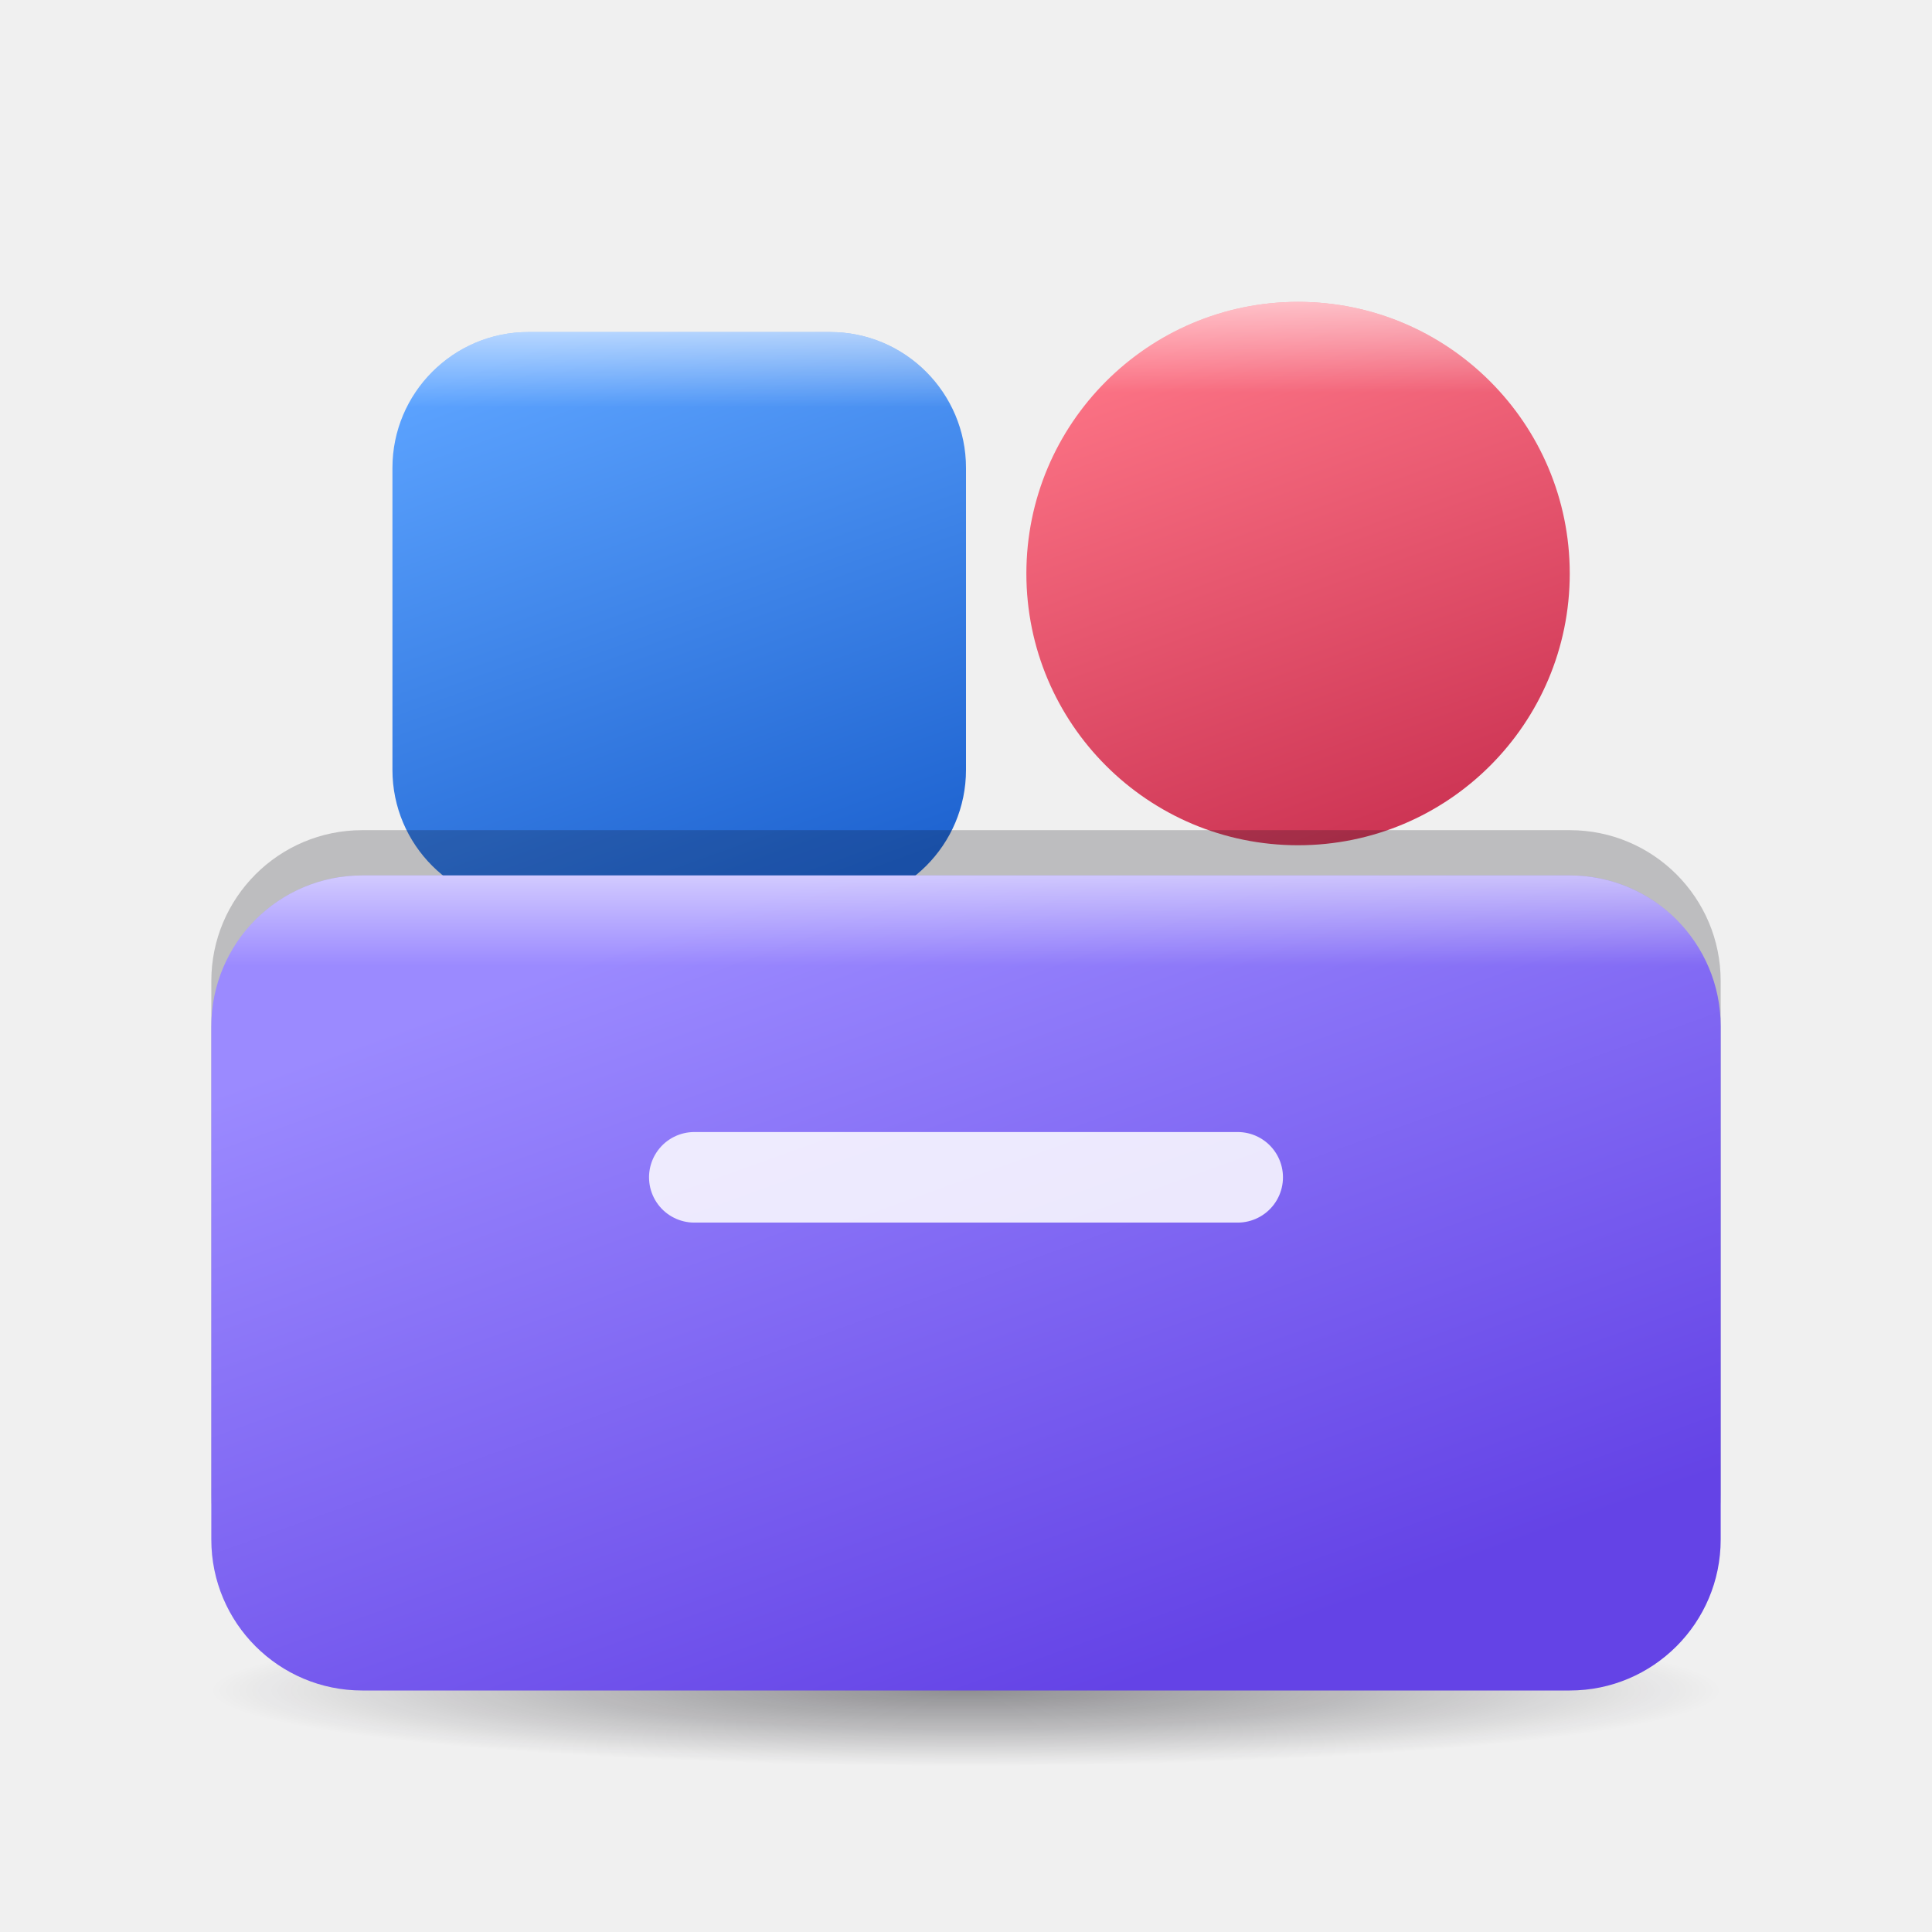
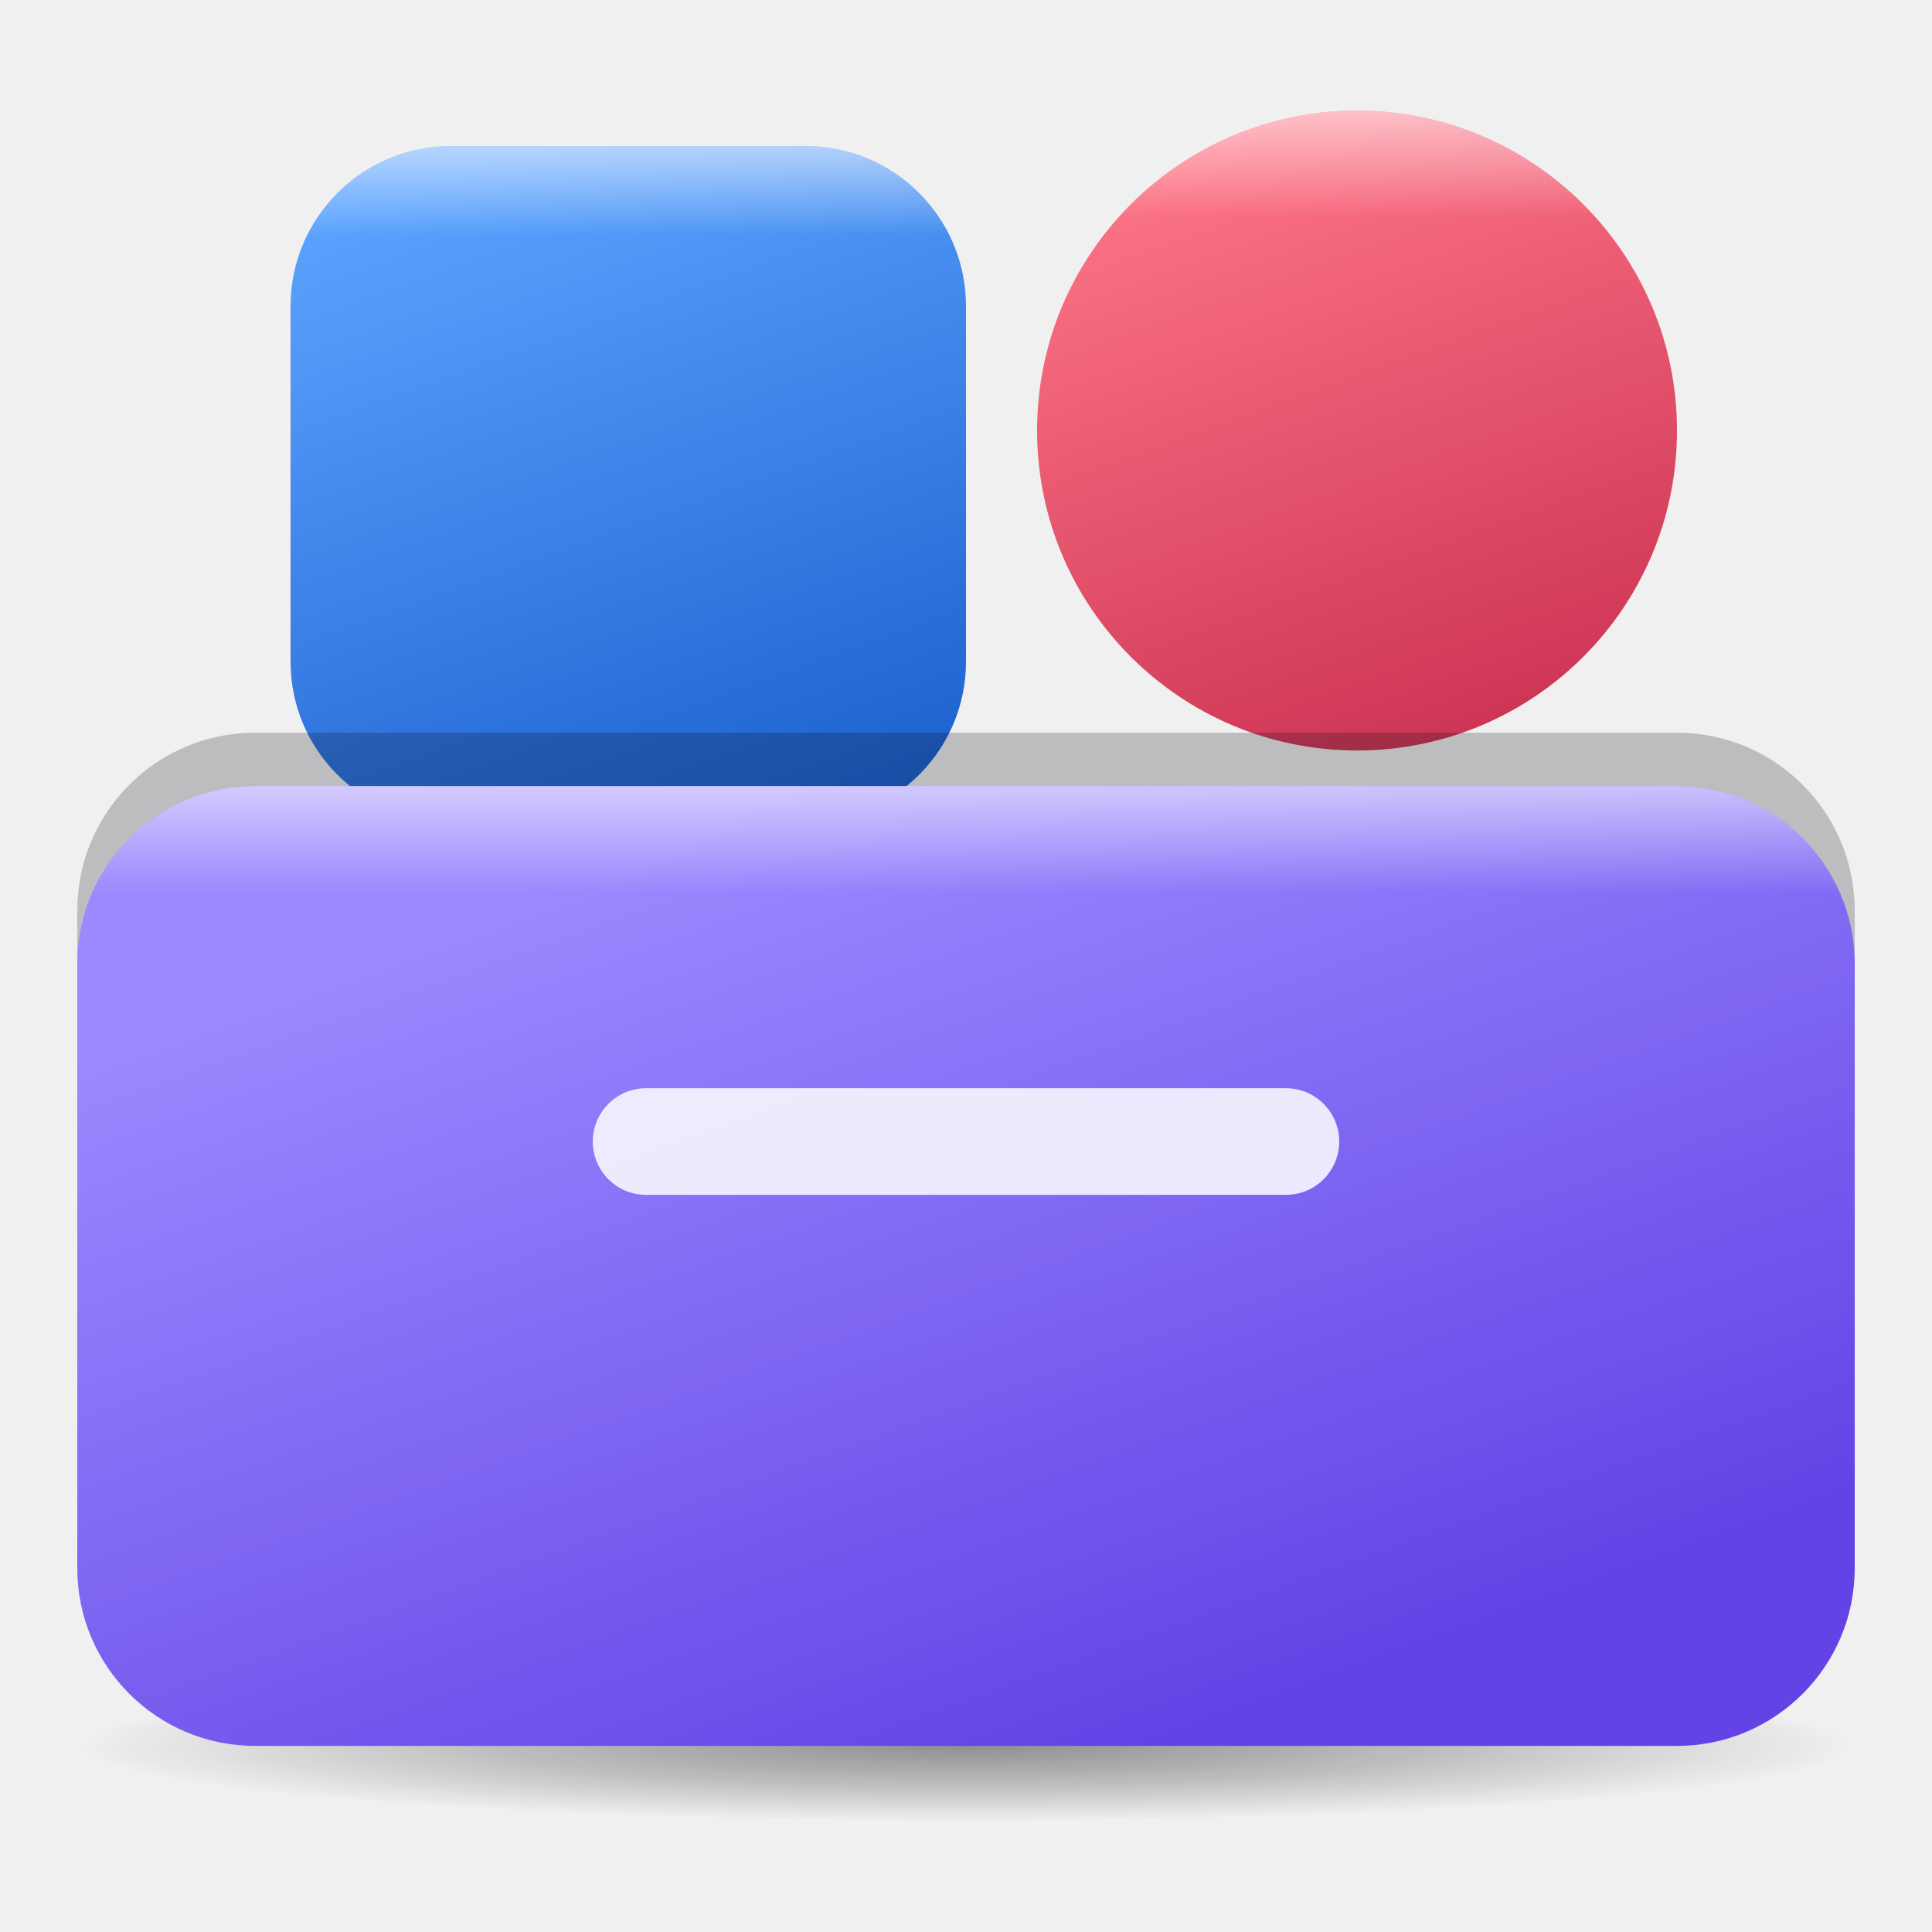
<svg xmlns="http://www.w3.org/2000/svg" width="256" height="256" viewBox="0 0 256 256">
  <defs>
-     <radialGradient id="boswas-software-center-shadow" gradientUnits="userSpaceOnUse" cx="0" cy="0" r="1" gradientTransform="translate(128 224) scale(100 10)">
+     <radialGradient id="boswas-software-center-shadow" gradientUnits="userSpaceOnUse" cx="0" cy="0" r="1" gradientTransform="translate(128 231.34) scale(117.76 10)">
      <stop offset="0" stop-color="#0B0A12" stop-opacity="0.42" />
      <stop offset="0.5" stop-color="#0B0A12" stop-opacity="0.23" />
      <stop offset="1" stop-color="#0B0A12" stop-opacity="0" />
    </radialGradient>
-     <linearGradient id="boswas-software-center-azure-body" gradientUnits="userSpaceOnUse" x1="76.32" y1="44" x2="103.68" y2="120">
+     <linearGradient id="boswas-software-center-azure-body" gradientUnits="userSpaceOnUse" x1="67.14" y1="19.37" x2="99.36" y2="108.87">
      <stop offset="0" stop-color="#5CA3FF" />
      <stop offset="1" stop-color="#1E63D0" />
    </linearGradient>
-     <linearGradient id="boswas-software-center-sheen" gradientUnits="userSpaceOnUse" x1="90" y1="44" x2="90" y2="54">
+     <linearGradient id="boswas-software-center-sheen" gradientUnits="userSpaceOnUse" x1="83.25" y1="19.37" x2="83.25" y2="31.15">
      <stop offset="0" stop-color="#FFFFFF" stop-opacity="0.55" />
      <stop offset="1" stop-color="#FFFFFF" stop-opacity="0" />
    </linearGradient>
-     <linearGradient id="boswas-software-center-coral-body" gradientUnits="userSpaceOnUse" x1="159.04" y1="40" x2="184.96" y2="112">
+     <linearGradient id="boswas-software-center-coral-body" gradientUnits="userSpaceOnUse" x1="164.55" y1="14.66" x2="195.08" y2="99.45">
      <stop offset="0" stop-color="#FF7788" />
      <stop offset="1" stop-color="#CC3353" />
    </linearGradient>
-     <linearGradient id="boswas-software-center-sheen-2" gradientUnits="userSpaceOnUse" x1="172" y1="40" x2="172" y2="52">
+     <linearGradient id="boswas-software-center-sheen-2" gradientUnits="userSpaceOnUse" x1="179.81" y1="14.66" x2="179.81" y2="28.79">
      <stop offset="0" stop-color="#FFFFFF" stop-opacity="0.55" />
      <stop offset="1" stop-color="#FFFFFF" stop-opacity="0" />
    </linearGradient>
-     <linearGradient id="boswas-software-center-iris-body" gradientUnits="userSpaceOnUse" x1="108.56" y1="116" x2="147.44" y2="224">
+     <linearGradient id="boswas-software-center-iris-body" gradientUnits="userSpaceOnUse" x1="105.11" y1="104.16" x2="150.89" y2="231.34">
      <stop offset="0" stop-color="#9B8AFF" />
      <stop offset="1" stop-color="#6443E6" />
    </linearGradient>
-     <linearGradient id="boswas-software-center-sheen-3" gradientUnits="userSpaceOnUse" x1="128" y1="116" x2="128" y2="128">
+     <linearGradient id="boswas-software-center-sheen-3" gradientUnits="userSpaceOnUse" x1="128" y1="104.16" x2="128" y2="118.29">
      <stop offset="0" stop-color="#FFFFFF" stop-opacity="0.55" />
      <stop offset="1" stop-color="#FFFFFF" stop-opacity="0" />
    </linearGradient>
  </defs>
-   <path d="M28 224A100 10 0 1 1 228 224A100 10 0 1 1 28 224Z" fill="url(#boswas-software-center-shadow)" />
-   <path d="M70 44H110A18 18 0 0 1 128 62V102A18 18 0 0 1 110 120H70A18 18 0 0 1 52 102V62A18 18 0 0 1 70 44Z" fill="url(#boswas-software-center-azure-body)" />
-   <path d="M70 44H110A18 18 0 0 1 128 62V102A18 18 0 0 1 110 120H70A18 18 0 0 1 52 102V62A18 18 0 0 1 70 44Z" fill="url(#boswas-software-center-sheen)" />
-   <path d="M136 76A36 36 0 1 1 208 76A36 36 0 1 1 136 76Z" fill="url(#boswas-software-center-coral-body)" />
-   <path d="M136 76A36 36 0 1 1 208 76A36 36 0 1 1 136 76Z" fill="url(#boswas-software-center-sheen-2)" />
-   <path d="M48 110H208A20 20 0 0 1 228 130V198A20 20 0 0 1 208 218H48A20 20 0 0 1 28 198V130A20 20 0 0 1 48 110Z" fill="#0B0A12" opacity="0.22" />
-   <path d="M48 116H208A20 20 0 0 1 228 136V204A20 20 0 0 1 208 224H48A20 20 0 0 1 28 204V136A20 20 0 0 1 48 116Z" fill="url(#boswas-software-center-iris-body)" />
-   <path d="M48 116H208A20 20 0 0 1 228 136V204A20 20 0 0 1 208 224H48A20 20 0 0 1 28 204V136A20 20 0 0 1 48 116Z" fill="url(#boswas-software-center-sheen-3)" />
-   <path d="M92 156L164 156" fill="none" stroke="#FFFFFF" stroke-width="12" stroke-linecap="round" stroke-linejoin="round" opacity="0.85" />
+   <path d="M10.24 231.34A117.76 10 0 1 1 245.76 231.34A117.76 10 0 1 1 10.24 231.34Z" fill="url(#boswas-software-center-shadow)" />
+   <path d="M59.7 19.37H106.8A21.2 21.2 0 0 1 128 40.57V87.67A21.2 21.2 0 0 1 106.8 108.87H59.7A21.2 21.2 0 0 1 38.5 87.67V40.57A21.2 21.2 0 0 1 59.7 19.37Z" fill="url(#boswas-software-center-azure-body)" />
+   <path d="M59.7 19.37H106.8A21.2 21.2 0 0 1 128 40.57V87.67A21.2 21.2 0 0 1 106.8 108.87H59.7A21.2 21.2 0 0 1 38.5 87.67V40.57A21.2 21.2 0 0 1 59.7 19.37Z" fill="url(#boswas-software-center-sheen)" />
+   <path d="M137.42 57.05A42.39 42.39 0 1 1 222.21 57.05A42.39 42.39 0 1 1 137.42 57.05Z" fill="url(#boswas-software-center-coral-body)" />
+   <path d="M137.42 57.05A42.39 42.39 0 1 1 222.21 57.05A42.39 42.39 0 1 1 137.42 57.05Z" fill="url(#boswas-software-center-sheen-2)" />
+   <path d="M33.79 97.09H222.21A23.55 23.55 0 0 1 245.76 120.64V200.72A23.55 23.55 0 0 1 222.21 224.27H33.79A23.55 23.55 0 0 1 10.24 200.72V120.64A23.55 23.55 0 0 1 33.79 97.09Z" fill="#0B0A12" opacity="0.22" />
+   <path d="M33.79 104.16H222.21A23.55 23.55 0 0 1 245.76 127.71V207.79A23.55 23.55 0 0 1 222.21 231.34H33.79A23.55 23.55 0 0 1 10.24 207.79V127.71A23.55 23.55 0 0 1 33.79 104.16Z" fill="url(#boswas-software-center-iris-body)" />
+   <path d="M33.79 104.16H222.21A23.55 23.55 0 0 1 245.76 127.71V207.79A23.55 23.55 0 0 1 222.21 231.34H33.79A23.55 23.55 0 0 1 10.24 207.79V127.71A23.55 23.55 0 0 1 33.79 104.16Z" fill="url(#boswas-software-center-sheen-3)" />
+   <path d="M85.61 151.26L170.39 151.26" fill="none" stroke="#FFFFFF" stroke-width="14.13" stroke-linecap="round" stroke-linejoin="round" opacity="0.85" />
</svg>
